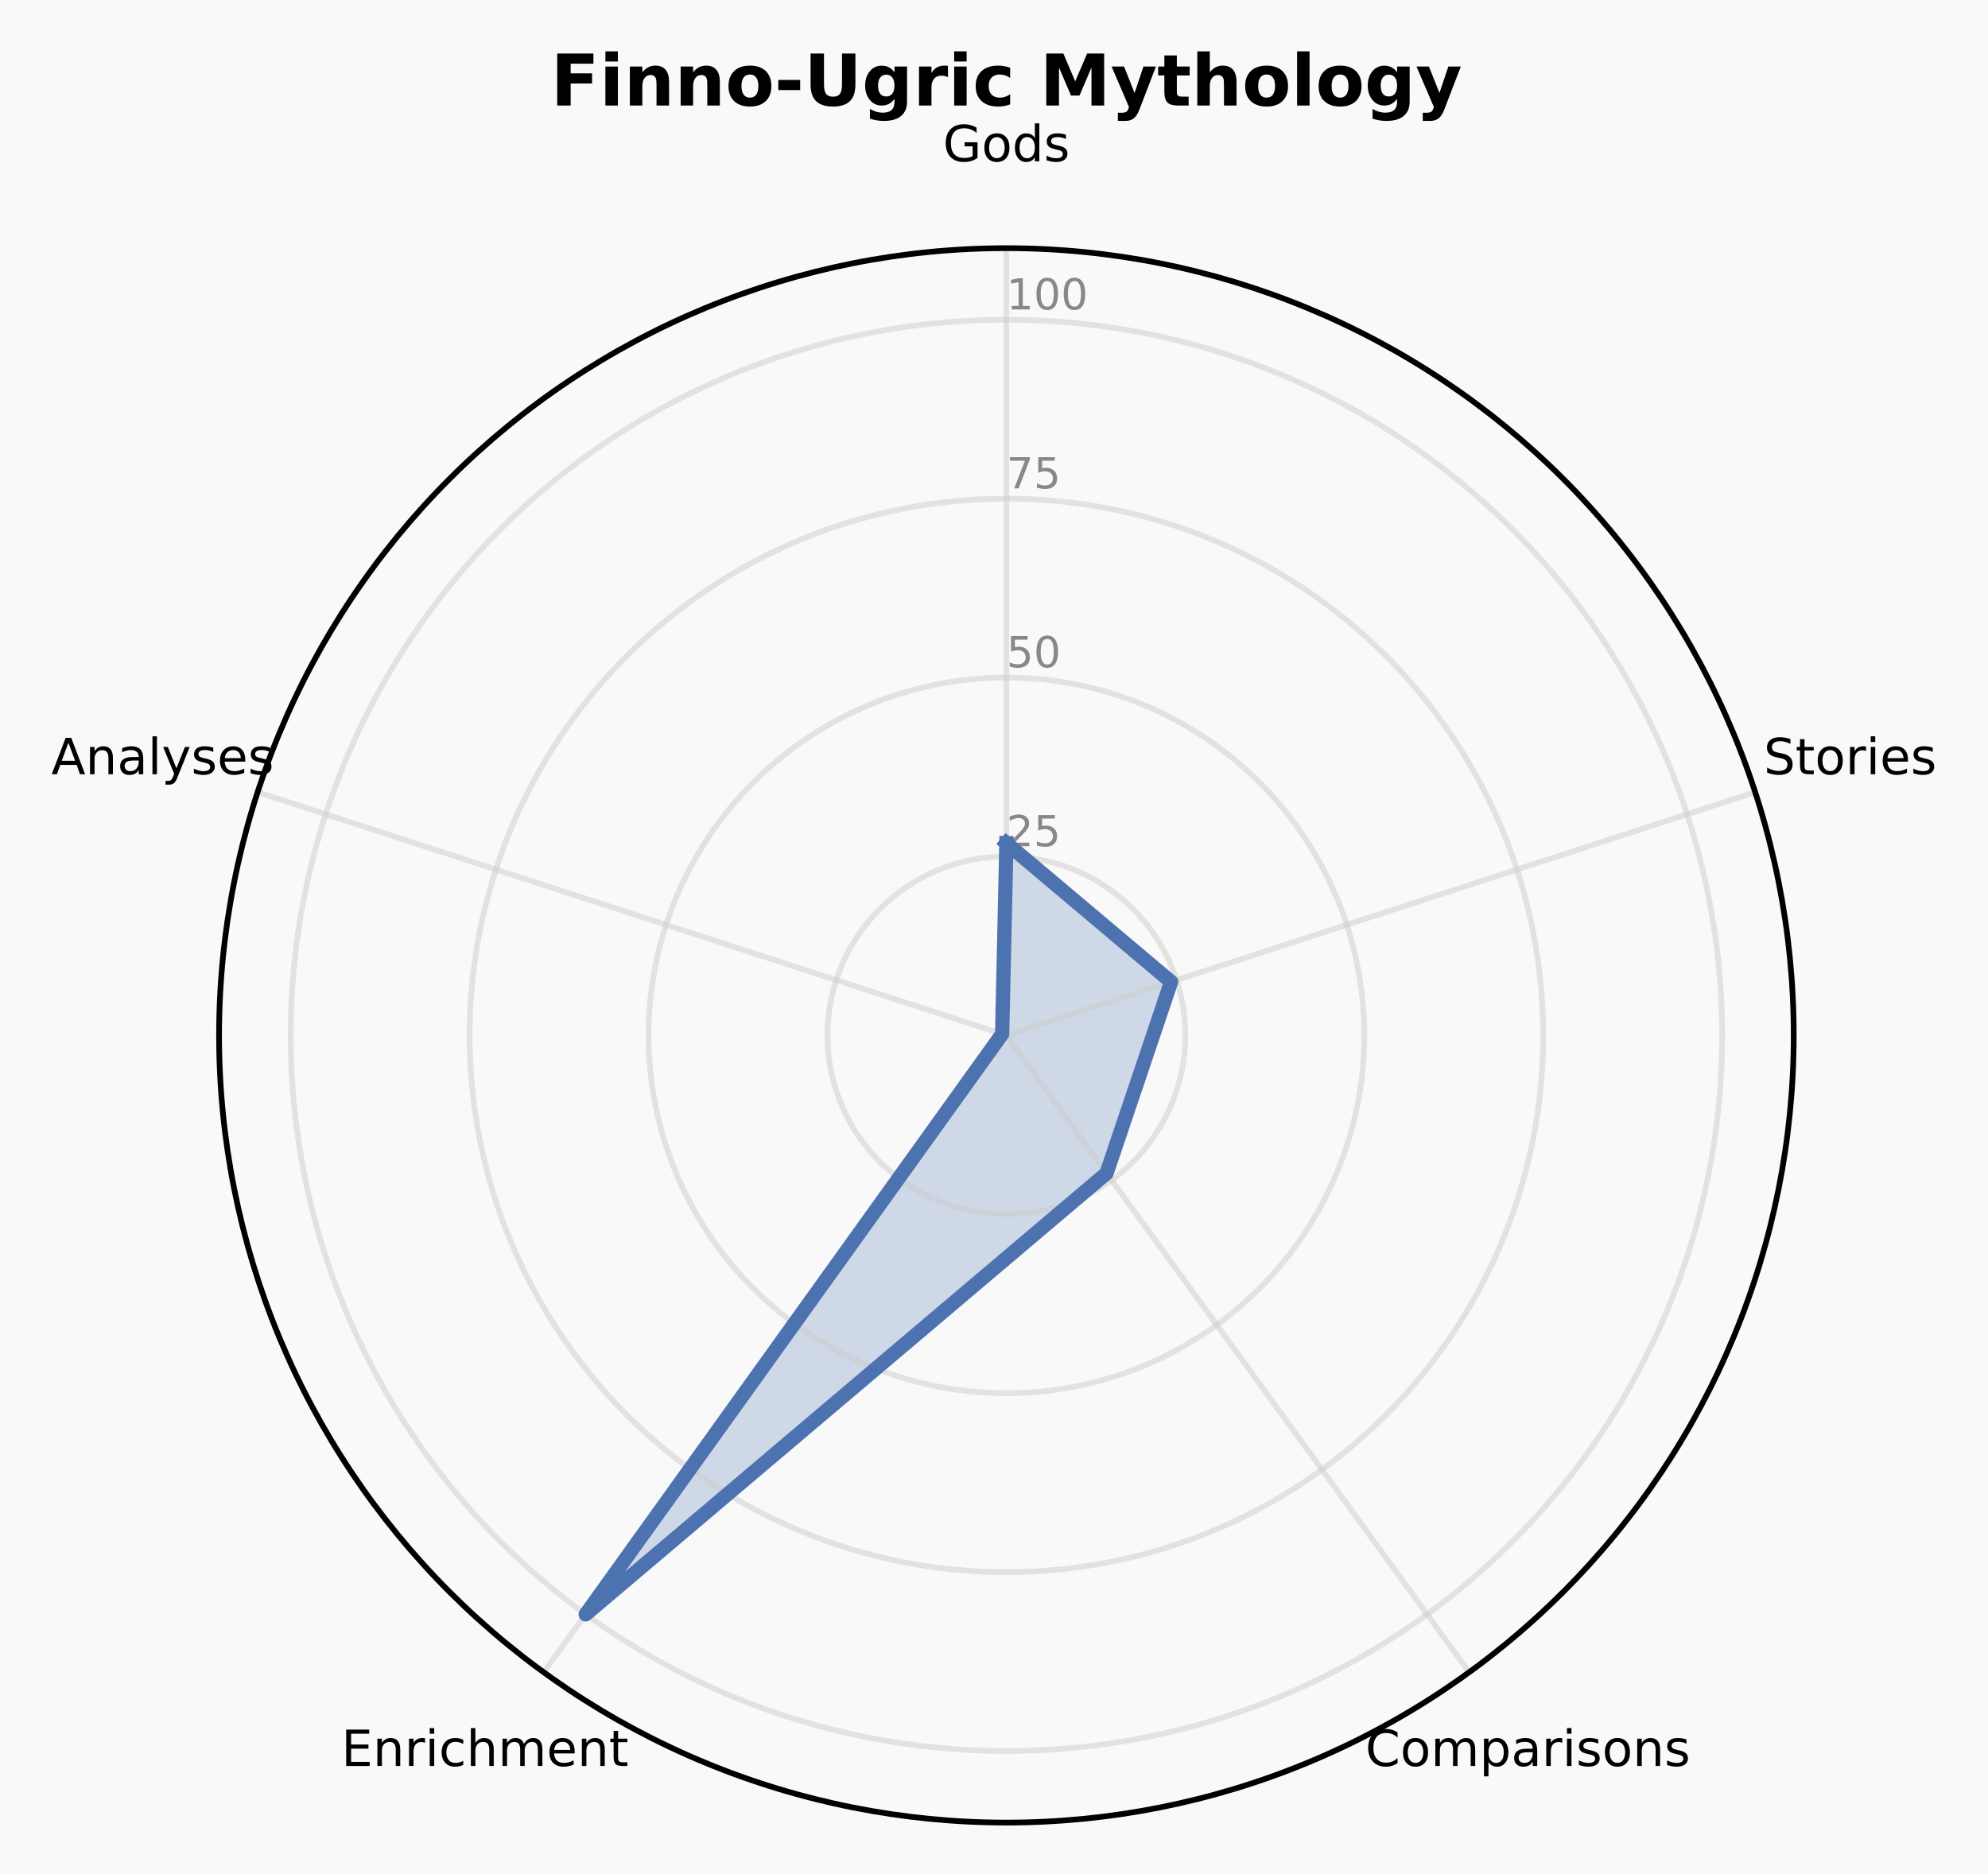
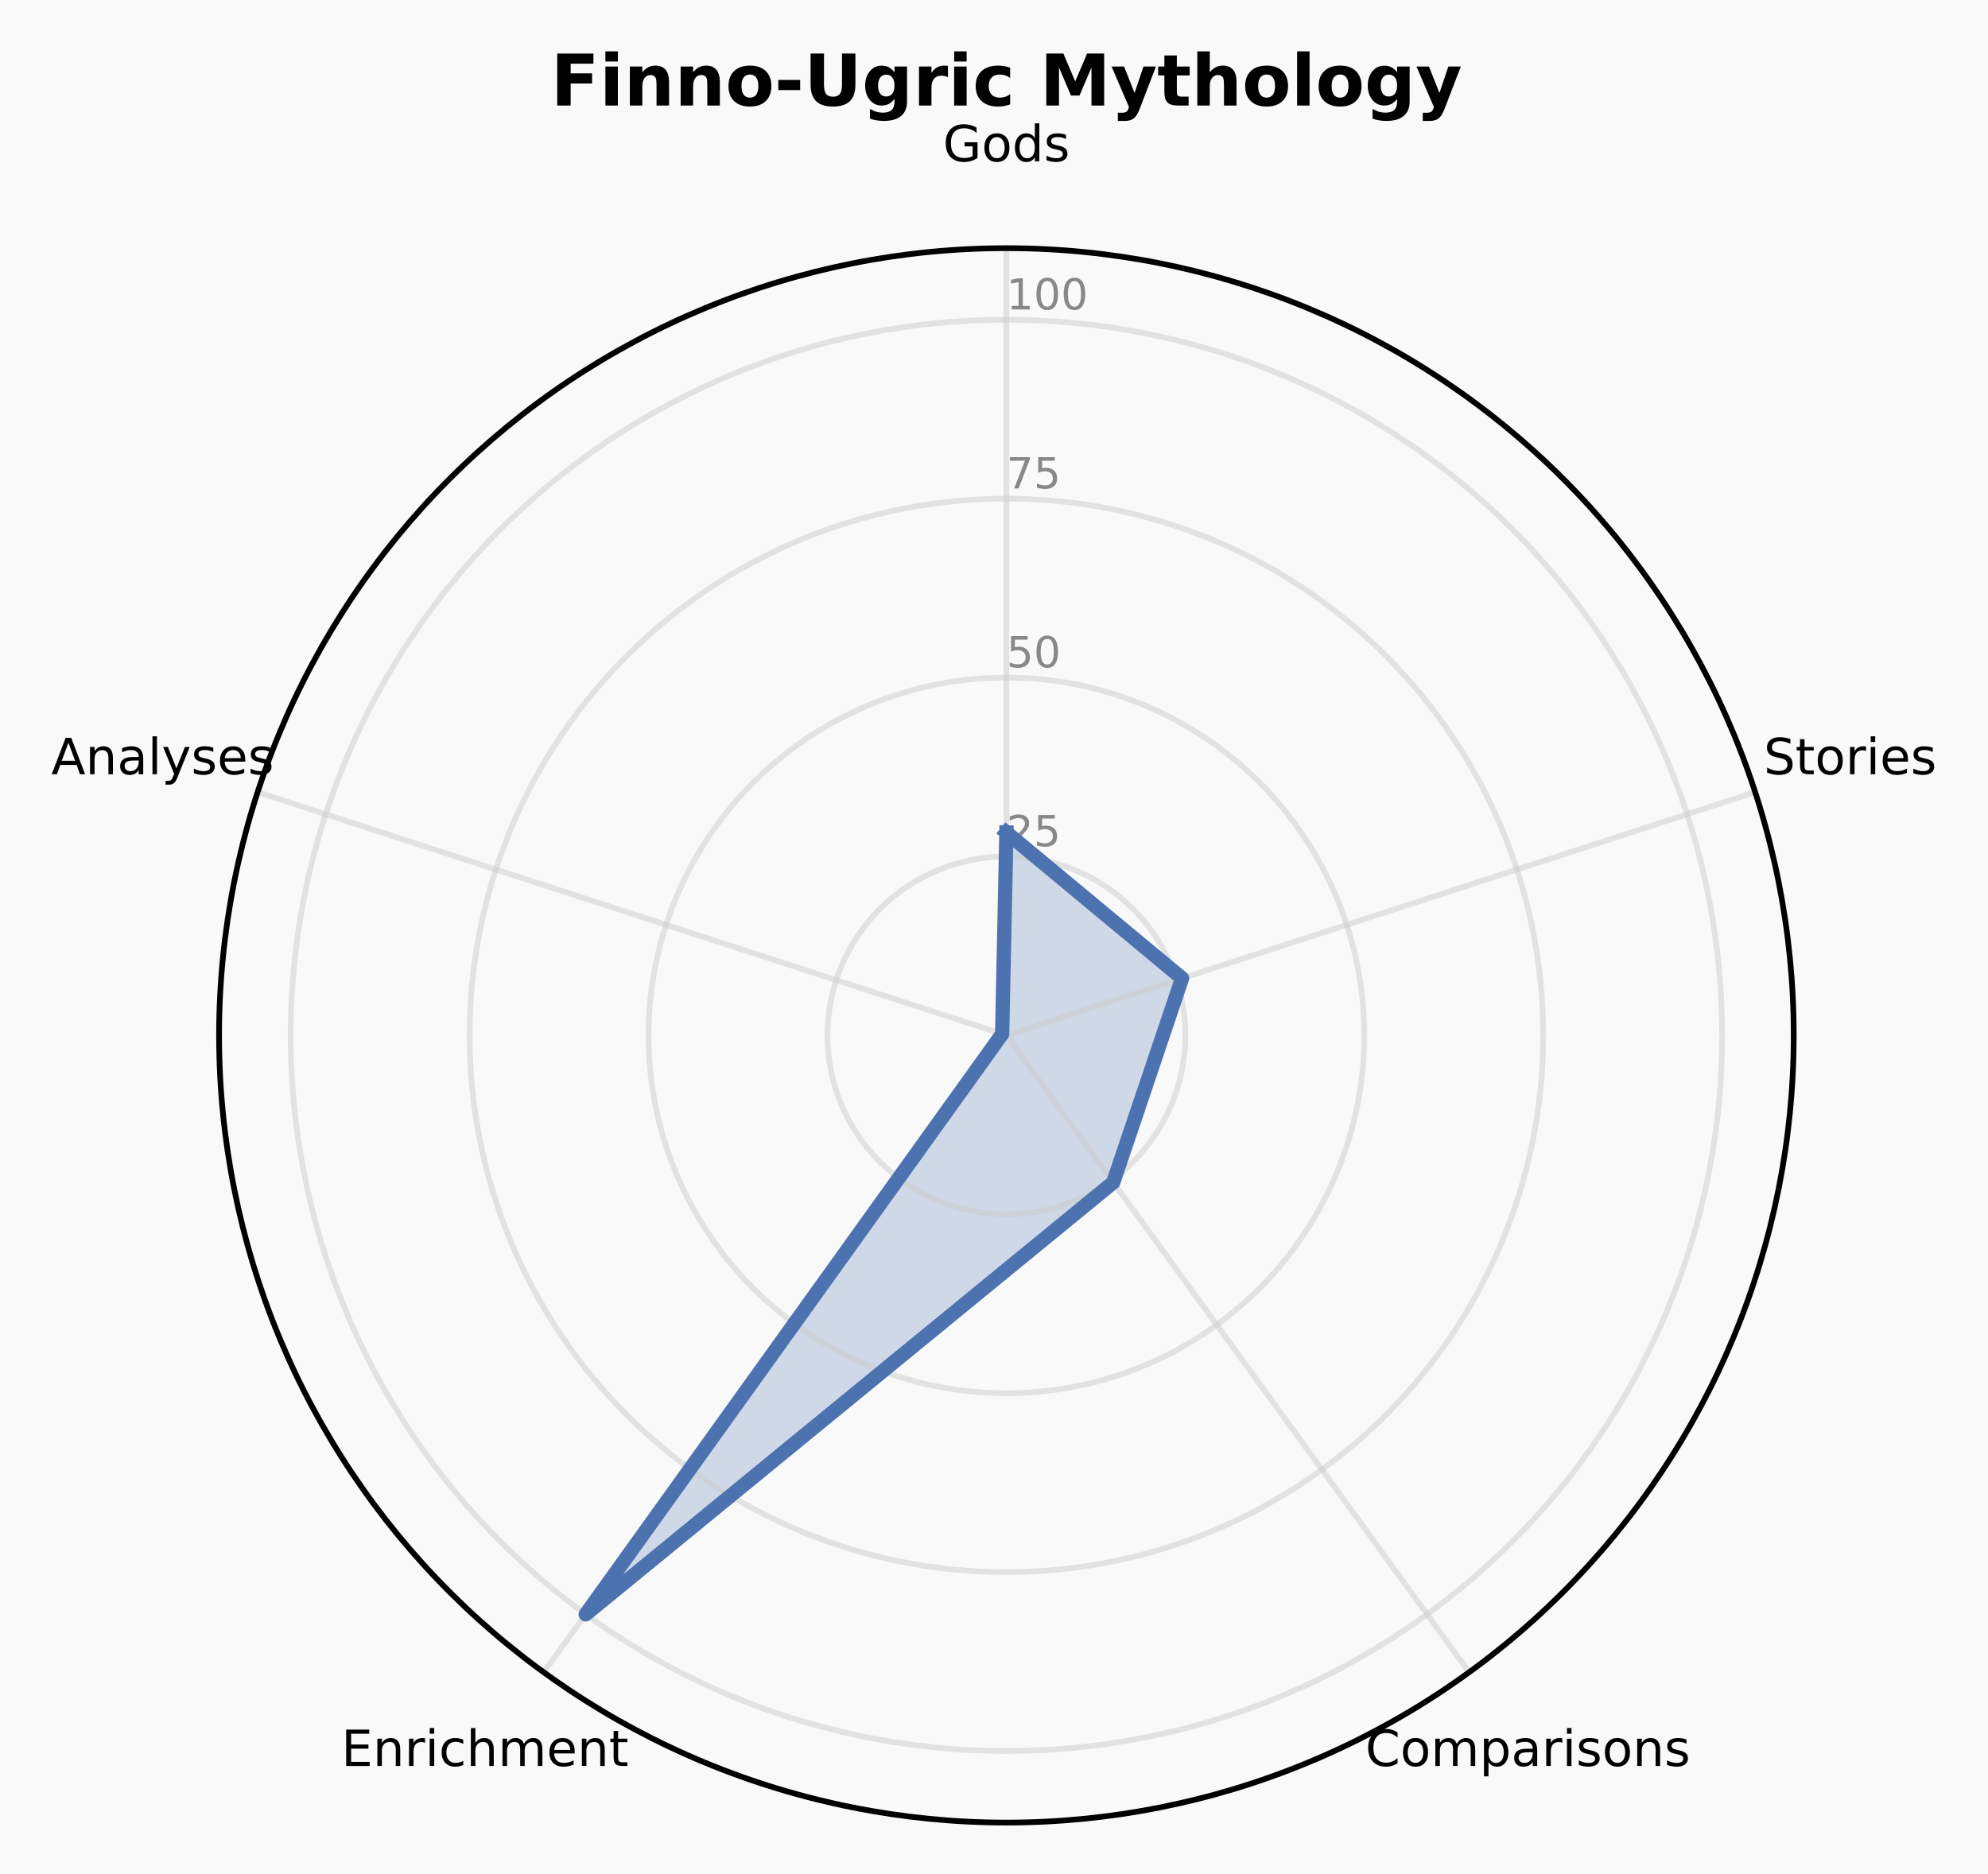
<svg xmlns="http://www.w3.org/2000/svg" xmlns:xlink="http://www.w3.org/1999/xlink" width="278.709pt" height="262.758pt" viewBox="0 0 278.709 262.758" version="1.1">
  <defs>
    <style type="text/css">*{stroke-linejoin: round; stroke-linecap: butt}</style>
  </defs>
  <g id="figure_1">
    <g id="patch_1">
      <path d="M 0 262.758  L 278.709 262.758  L 278.709 0  L 0 0  z " style="fill: #f9f9f9" />
    </g>
    <g id="axes_1">
      <g id="patch_2">
        <path d="M 251.473 145.178  C 251.473 130.683 248.618 116.329 243.071 102.938  C 237.524 89.546 229.393 77.377 219.143 67.128  C 208.894 56.878 196.725 48.748 183.334 43.201  C 169.942 37.654 155.588 34.798 141.093 34.798  C 126.598 34.798 112.244 37.654 98.853 43.201  C 85.461 48.748 73.293 56.878 63.043 67.128  C 52.794 77.377 44.663 89.546 39.116 102.938  C 33.569 116.329 30.714 130.683 30.714 145.178  C 30.714 159.673 33.569 174.027 39.116 187.418  C 44.663 200.81 52.794 212.979 63.043 223.228  C 73.293 233.478 85.461 241.609 98.853 247.155  C 112.244 252.702 126.598 255.558 141.093 255.558  C 155.588 255.558 169.942 252.702 183.334 247.155  C 196.725 241.609 208.894 233.478 219.143 223.228  C 229.393 212.979 237.524 200.81 243.071 187.418  C 248.618 174.027 251.473 159.673 251.473 145.178  M 141.093 145.178  C 141.093 145.178 141.093 145.178 141.093 145.178  C 141.093 145.178 141.093 145.178 141.093 145.178  C 141.093 145.178 141.093 145.178 141.093 145.178  C 141.093 145.178 141.093 145.178 141.093 145.178  C 141.093 145.178 141.093 145.178 141.093 145.178  C 141.093 145.178 141.093 145.178 141.093 145.178  C 141.093 145.178 141.093 145.178 141.093 145.178  C 141.093 145.178 141.093 145.178 141.093 145.178  C 141.093 145.178 141.093 145.178 141.093 145.178  C 141.093 145.178 141.093 145.178 141.093 145.178  C 141.093 145.178 141.093 145.178 141.093 145.178  C 141.093 145.178 141.093 145.178 141.093 145.178  C 141.093 145.178 141.093 145.178 141.093 145.178  C 141.093 145.178 141.093 145.178 141.093 145.178  C 141.093 145.178 141.093 145.178 141.093 145.178  C 141.093 145.178 141.093 145.178 141.093 145.178  z " style="fill: #f9f9f9" />
      </g>
      <g id="patch_3">
-         <path d="M 141.093 118.22  L 164.182 137.676  L 155.136 164.507  L 82.112 226.359  L 140.497 144.984  z " clip-path="url(#p91b7b3f918)" style="fill: #4c72b0; opacity: 0.25; stroke: #4c72b0; stroke-linejoin: miter" />
+         <path d="M 141.093 116.722  L 165.721 137.176  L 156.073 165.795  L 82.112 226.359  L 140.497 144.984  z " clip-path="url(#p6c621e9d35)" style="fill: #4c72b0; opacity: 0.25; stroke: #4c72b0; stroke-linejoin: miter" />
      </g>
      <g id="matplotlib.axis_1">
        <g id="xtick_1">
          <g id="line2d_1">
-             <path d="M 141.093 145.178  L 141.093 34.798  " clip-path="url(#p91b7b3f918)" style="fill: none; stroke: #cccccc; stroke-opacity: 0.5; stroke-width: 0.8; stroke-linecap: square" />
+             <path d="M 141.093 145.178  L 141.093 34.798  " clip-path="url(#p6c621e9d35)" style="fill: none; stroke: #cccccc; stroke-opacity: 0.5; stroke-width: 0.8; stroke-linecap: square" />
          </g>
          <g id="text_1">
            <g transform="translate(132.1945 22.61707) scale(0.07 -0.07)">
              <defs>
                <path id="DejaVuSans-2a" d="M 3809 666  L 3809 1919  L 2778 1919  L 2778 2438  L 4434 2438  L 4434 434  Q 4069 175 3628 42  Q 3188 -91 2688 -91  Q 1594 -91 976 548  Q 359 1188 359 2328  Q 359 3472 976 4111  Q 1594 4750 2688 4750  Q 3144 4750 3555 4637  Q 3966 4525 4313 4306  L 4313 3634  Q 3963 3931 3569 4081  Q 3175 4231 2741 4231  Q 1884 4231 1454 3753  Q 1025 3275 1025 2328  Q 1025 1384 1454 906  Q 1884 428 2741 428  Q 3075 428 3337 486  Q 3600 544 3809 666  z " transform="scale(0.015625)" />
                <path id="DejaVuSans-52" d="M 1959 3097  Q 1497 3097 1228 2736  Q 959 2375 959 1747  Q 959 1119 1226 758  Q 1494 397 1959 397  Q 2419 397 2687 759  Q 2956 1122 2956 1747  Q 2956 2369 2687 2733  Q 2419 3097 1959 3097  z M 1959 3584  Q 2709 3584 3137 3096  Q 3566 2609 3566 1747  Q 3566 888 3137 398  Q 2709 -91 1959 -91  Q 1206 -91 779 398  Q 353 888 353 1747  Q 353 2609 779 3096  Q 1206 3584 1959 3584  z " transform="scale(0.015625)" />
                <path id="DejaVuSans-47" d="M 2906 2969  L 2906 4863  L 3481 4863  L 3481 0  L 2906 0  L 2906 525  Q 2725 213 2448 61  Q 2172 -91 1784 -91  Q 1150 -91 751 415  Q 353 922 353 1747  Q 353 2572 751 3078  Q 1150 3584 1784 3584  Q 2172 3584 2448 3432  Q 2725 3281 2906 2969  z M 947 1747  Q 947 1113 1208 752  Q 1469 391 1925 391  Q 2381 391 2643 752  Q 2906 1113 2906 1747  Q 2906 2381 2643 2742  Q 2381 3103 1925 3103  Q 1469 3103 1208 2742  Q 947 2381 947 1747  z " transform="scale(0.015625)" />
                <path id="DejaVuSans-56" d="M 2834 3397  L 2834 2853  Q 2591 2978 2328 3040  Q 2066 3103 1784 3103  Q 1356 3103 1142 2972  Q 928 2841 928 2578  Q 928 2378 1081 2264  Q 1234 2150 1697 2047  L 1894 2003  Q 2506 1872 2764 1633  Q 3022 1394 3022 966  Q 3022 478 2636 193  Q 2250 -91 1575 -91  Q 1294 -91 989 -36  Q 684 19 347 128  L 347 722  Q 666 556 975 473  Q 1284 391 1588 391  Q 1994 391 2212 530  Q 2431 669 2431 922  Q 2431 1156 2273 1281  Q 2116 1406 1581 1522  L 1381 1569  Q 847 1681 609 1914  Q 372 2147 372 2553  Q 372 3047 722 3315  Q 1072 3584 1716 3584  Q 2034 3584 2315 3537  Q 2597 3491 2834 3397  z " transform="scale(0.015625)" />
              </defs>
              <use xlink:href="#DejaVuSans-2a" />
              <use xlink:href="#DejaVuSans-52" transform="translate(77.48438 0)" />
              <use xlink:href="#DejaVuSans-47" transform="translate(138.6719 0)" />
              <use xlink:href="#DejaVuSans-56" transform="translate(202.1562 0)" />
            </g>
          </g>
        </g>
        <g id="xtick_2">
          <g id="line2d_2">
-             <path d="M 141.093 145.178  L 246.07 111.069  " clip-path="url(#p91b7b3f918)" style="fill: none; stroke: #cccccc; stroke-opacity: 0.5; stroke-width: 0.8; stroke-linecap: square" />
+             <path d="M 141.093 145.178  L 246.07 111.069  " clip-path="url(#p6c621e9d35)" style="fill: none; stroke: #cccccc; stroke-opacity: 0.5; stroke-width: 0.8; stroke-linecap: square" />
          </g>
          <g id="text_2">
            <g transform="translate(247.2616 108.5613) scale(0.07 -0.07)">
              <defs>
                <path id="DejaVuSans-36" d="M 3425 4513  L 3425 3897  Q 3066 4069 2747 4153  Q 2428 4238 2131 4238  Q 1616 4238 1336 4038  Q 1056 3838 1056 3469  Q 1056 3159 1242 3001  Q 1428 2844 1947 2747  L 2328 2669  Q 3034 2534 3370 2195  Q 3706 1856 3706 1288  Q 3706 609 3251 259  Q 2797 -91 1919 -91  Q 1588 -91 1214 -16  Q 841 59 441 206  L 441 856  Q 825 641 1194 531  Q 1563 422 1919 422  Q 2459 422 2753 634  Q 3047 847 3047 1241  Q 3047 1584 2836 1778  Q 2625 1972 2144 2069  L 1759 2144  Q 1053 2284 737 2584  Q 422 2884 422 3419  Q 422 4038 858 4394  Q 1294 4750 2059 4750  Q 2388 4750 2728 4690  Q 3069 4631 3425 4513  z " transform="scale(0.015625)" />
                <path id="DejaVuSans-57" d="M 1172 4494  L 1172 3500  L 2356 3500  L 2356 3053  L 1172 3053  L 1172 1153  Q 1172 725 1289 603  Q 1406 481 1766 481  L 2356 481  L 2356 0  L 1766 0  Q 1100 0 847 248  Q 594 497 594 1153  L 594 3053  L 172 3053  L 172 3500  L 594 3500  L 594 4494  L 1172 4494  z " transform="scale(0.015625)" />
                <path id="DejaVuSans-55" d="M 2631 2963  Q 2534 3019 2420 3045  Q 2306 3072 2169 3072  Q 1681 3072 1420 2755  Q 1159 2438 1159 1844  L 1159 0  L 581 0  L 581 3500  L 1159 3500  L 1159 2956  Q 1341 3275 1631 3429  Q 1922 3584 2338 3584  Q 2397 3584 2469 3576  Q 2541 3569 2628 3553  L 2631 2963  z " transform="scale(0.015625)" />
                <path id="DejaVuSans-4c" d="M 603 3500  L 1178 3500  L 1178 0  L 603 0  L 603 3500  z M 603 4863  L 1178 4863  L 1178 4134  L 603 4134  L 603 4863  z " transform="scale(0.015625)" />
                <path id="DejaVuSans-48" d="M 3597 1894  L 3597 1613  L 953 1613  Q 991 1019 1311 708  Q 1631 397 2203 397  Q 2534 397 2845 478  Q 3156 559 3463 722  L 3463 178  Q 3153 47 2828 -22  Q 2503 -91 2169 -91  Q 1331 -91 842 396  Q 353 884 353 1716  Q 353 2575 817 3079  Q 1281 3584 2069 3584  Q 2775 3584 3186 3129  Q 3597 2675 3597 1894  z M 3022 2063  Q 3016 2534 2758 2815  Q 2500 3097 2075 3097  Q 1594 3097 1305 2825  Q 1016 2553 972 2059  L 3022 2063  z " transform="scale(0.015625)" />
              </defs>
              <use xlink:href="#DejaVuSans-36" />
              <use xlink:href="#DejaVuSans-57" transform="translate(63.48438 0)" />
              <use xlink:href="#DejaVuSans-52" transform="translate(102.6875 0)" />
              <use xlink:href="#DejaVuSans-55" transform="translate(163.875 0)" />
              <use xlink:href="#DejaVuSans-4c" transform="translate(204.9844 0)" />
              <use xlink:href="#DejaVuSans-48" transform="translate(232.7656 0)" />
              <use xlink:href="#DejaVuSans-56" transform="translate(294.2969 0)" />
            </g>
          </g>
        </g>
        <g id="xtick_3">
          <g id="line2d_3">
-             <path d="M 141.093 145.178  L 205.973 234.477  " clip-path="url(#p91b7b3f918)" style="fill: none; stroke: #cccccc; stroke-opacity: 0.5; stroke-width: 0.8; stroke-linecap: square" />
+             <path d="M 141.093 145.178  L 205.973 234.477  " clip-path="url(#p6c621e9d35)" style="fill: none; stroke: #cccccc; stroke-opacity: 0.5; stroke-width: 0.8; stroke-linecap: square" />
          </g>
          <g id="text_3">
            <g transform="translate(191.4228 247.6219) scale(0.07 -0.07)">
              <defs>
                <path id="DejaVuSans-26" d="M 4122 4306  L 4122 3641  Q 3803 3938 3442 4084  Q 3081 4231 2675 4231  Q 1875 4231 1450 3742  Q 1025 3253 1025 2328  Q 1025 1406 1450 917  Q 1875 428 2675 428  Q 3081 428 3442 575  Q 3803 722 4122 1019  L 4122 359  Q 3791 134 3420 21  Q 3050 -91 2638 -91  Q 1578 -91 968 557  Q 359 1206 359 2328  Q 359 3453 968 4101  Q 1578 4750 2638 4750  Q 3056 4750 3426 4639  Q 3797 4528 4122 4306  z " transform="scale(0.015625)" />
                <path id="DejaVuSans-50" d="M 3328 2828  Q 3544 3216 3844 3400  Q 4144 3584 4550 3584  Q 5097 3584 5394 3201  Q 5691 2819 5691 2113  L 5691 0  L 5113 0  L 5113 2094  Q 5113 2597 4934 2840  Q 4756 3084 4391 3084  Q 3944 3084 3684 2787  Q 3425 2491 3425 1978  L 3425 0  L 2847 0  L 2847 2094  Q 2847 2600 2669 2842  Q 2491 3084 2119 3084  Q 1678 3084 1418 2786  Q 1159 2488 1159 1978  L 1159 0  L 581 0  L 581 3500  L 1159 3500  L 1159 2956  Q 1356 3278 1631 3431  Q 1906 3584 2284 3584  Q 2666 3584 2933 3390  Q 3200 3197 3328 2828  z " transform="scale(0.015625)" />
                <path id="DejaVuSans-53" d="M 1159 525  L 1159 -1331  L 581 -1331  L 581 3500  L 1159 3500  L 1159 2969  Q 1341 3281 1617 3432  Q 1894 3584 2278 3584  Q 2916 3584 3314 3078  Q 3713 2572 3713 1747  Q 3713 922 3314 415  Q 2916 -91 2278 -91  Q 1894 -91 1617 61  Q 1341 213 1159 525  z M 3116 1747  Q 3116 2381 2855 2742  Q 2594 3103 2138 3103  Q 1681 3103 1420 2742  Q 1159 2381 1159 1747  Q 1159 1113 1420 752  Q 1681 391 2138 391  Q 2594 391 2855 752  Q 3116 1113 3116 1747  z " transform="scale(0.015625)" />
                <path id="DejaVuSans-44" d="M 2194 1759  Q 1497 1759 1228 1600  Q 959 1441 959 1056  Q 959 750 1161 570  Q 1363 391 1709 391  Q 2188 391 2477 730  Q 2766 1069 2766 1631  L 2766 1759  L 2194 1759  z M 3341 1997  L 3341 0  L 2766 0  L 2766 531  Q 2569 213 2275 61  Q 1981 -91 1556 -91  Q 1019 -91 701 211  Q 384 513 384 1019  Q 384 1609 779 1909  Q 1175 2209 1959 2209  L 2766 2209  L 2766 2266  Q 2766 2663 2505 2880  Q 2244 3097 1772 3097  Q 1472 3097 1187 3025  Q 903 2953 641 2809  L 641 3341  Q 956 3463 1253 3523  Q 1550 3584 1831 3584  Q 2591 3584 2966 3190  Q 3341 2797 3341 1997  z " transform="scale(0.015625)" />
                <path id="DejaVuSans-51" d="M 3513 2113  L 3513 0  L 2938 0  L 2938 2094  Q 2938 2591 2744 2837  Q 2550 3084 2163 3084  Q 1697 3084 1428 2787  Q 1159 2491 1159 1978  L 1159 0  L 581 0  L 581 3500  L 1159 3500  L 1159 2956  Q 1366 3272 1645 3428  Q 1925 3584 2291 3584  Q 2894 3584 3203 3211  Q 3513 2838 3513 2113  z " transform="scale(0.015625)" />
              </defs>
              <use xlink:href="#DejaVuSans-26" />
              <use xlink:href="#DejaVuSans-52" transform="translate(69.82812 0)" />
              <use xlink:href="#DejaVuSans-50" transform="translate(131.0156 0)" />
              <use xlink:href="#DejaVuSans-53" transform="translate(228.4219 0)" />
              <use xlink:href="#DejaVuSans-44" transform="translate(291.9062 0)" />
              <use xlink:href="#DejaVuSans-55" transform="translate(353.1875 0)" />
              <use xlink:href="#DejaVuSans-4c" transform="translate(394.2969 0)" />
              <use xlink:href="#DejaVuSans-56" transform="translate(422.0781 0)" />
              <use xlink:href="#DejaVuSans-52" transform="translate(474.1719 0)" />
              <use xlink:href="#DejaVuSans-51" transform="translate(535.3594 0)" />
              <use xlink:href="#DejaVuSans-56" transform="translate(598.7344 0)" />
            </g>
          </g>
        </g>
        <g id="xtick_4">
          <g id="line2d_4">
-             <path d="M 141.093 145.178  L 76.214 234.477  " clip-path="url(#p91b7b3f918)" style="fill: none; stroke: #cccccc; stroke-opacity: 0.5; stroke-width: 0.8; stroke-linecap: square" />
+             <path d="M 141.093 145.178  L 76.214 234.477  " clip-path="url(#p6c621e9d35)" style="fill: none; stroke: #cccccc; stroke-opacity: 0.5; stroke-width: 0.8; stroke-linecap: square" />
          </g>
          <g id="text_4">
            <g transform="translate(47.8483 247.6219) scale(0.07 -0.07)">
              <defs>
                <path id="DejaVuSans-28" d="M 628 4666  L 3578 4666  L 3578 4134  L 1259 4134  L 1259 2753  L 3481 2753  L 3481 2222  L 1259 2222  L 1259 531  L 3634 531  L 3634 0  L 628 0  L 628 4666  z " transform="scale(0.015625)" />
                <path id="DejaVuSans-46" d="M 3122 3366  L 3122 2828  Q 2878 2963 2633 3030  Q 2388 3097 2138 3097  Q 1578 3097 1268 2742  Q 959 2388 959 1747  Q 959 1106 1268 751  Q 1578 397 2138 397  Q 2388 397 2633 464  Q 2878 531 3122 666  L 3122 134  Q 2881 22 2623 -34  Q 2366 -91 2075 -91  Q 1284 -91 818 406  Q 353 903 353 1747  Q 353 2603 823 3093  Q 1294 3584 2113 3584  Q 2378 3584 2631 3529  Q 2884 3475 3122 3366  z " transform="scale(0.015625)" />
                <path id="DejaVuSans-4b" d="M 3513 2113  L 3513 0  L 2938 0  L 2938 2094  Q 2938 2591 2744 2837  Q 2550 3084 2163 3084  Q 1697 3084 1428 2787  Q 1159 2491 1159 1978  L 1159 0  L 581 0  L 581 4863  L 1159 4863  L 1159 2956  Q 1366 3272 1645 3428  Q 1925 3584 2291 3584  Q 2894 3584 3203 3211  Q 3513 2838 3513 2113  z " transform="scale(0.015625)" />
              </defs>
              <use xlink:href="#DejaVuSans-28" />
              <use xlink:href="#DejaVuSans-51" transform="translate(63.1875 0)" />
              <use xlink:href="#DejaVuSans-55" transform="translate(126.5625 0)" />
              <use xlink:href="#DejaVuSans-4c" transform="translate(167.6719 0)" />
              <use xlink:href="#DejaVuSans-46" transform="translate(195.4531 0)" />
              <use xlink:href="#DejaVuSans-4b" transform="translate(250.4375 0)" />
              <use xlink:href="#DejaVuSans-50" transform="translate(313.8125 0)" />
              <use xlink:href="#DejaVuSans-48" transform="translate(411.2188 0)" />
              <use xlink:href="#DejaVuSans-51" transform="translate(472.75 0)" />
              <use xlink:href="#DejaVuSans-57" transform="translate(536.125 0)" />
            </g>
          </g>
        </g>
        <g id="xtick_5">
          <g id="line2d_5">
-             <path d="M 141.093 145.178  L 36.116 111.069  " clip-path="url(#p91b7b3f918)" style="fill: none; stroke: #cccccc; stroke-opacity: 0.5; stroke-width: 0.8; stroke-linecap: square" />
+             <path d="M 141.093 145.178  L 36.116 111.069  " clip-path="url(#p6c621e9d35)" style="fill: none; stroke: #cccccc; stroke-opacity: 0.5; stroke-width: 0.8; stroke-linecap: square" />
          </g>
          <g id="text_5">
            <g transform="translate(7.2 108.5613) scale(0.07 -0.07)">
              <defs>
                <path id="DejaVuSans-24" d="M 2188 4044  L 1331 1722  L 3047 1722  L 2188 4044  z M 1831 4666  L 2547 4666  L 4325 0  L 3669 0  L 3244 1197  L 1141 1197  L 716 0  L 50 0  L 1831 4666  z " transform="scale(0.015625)" />
                <path id="DejaVuSans-4f" d="M 603 4863  L 1178 4863  L 1178 0  L 603 0  L 603 4863  z " transform="scale(0.015625)" />
                <path id="DejaVuSans-5c" d="M 2059 -325  Q 1816 -950 1584 -1140  Q 1353 -1331 966 -1331  L 506 -1331  L 506 -850  L 844 -850  Q 1081 -850 1212 -737  Q 1344 -625 1503 -206  L 1606 56  L 191 3500  L 800 3500  L 1894 763  L 2988 3500  L 3597 3500  L 2059 -325  z " transform="scale(0.015625)" />
              </defs>
              <use xlink:href="#DejaVuSans-24" />
              <use xlink:href="#DejaVuSans-51" transform="translate(68.40625 0)" />
              <use xlink:href="#DejaVuSans-44" transform="translate(131.7812 0)" />
              <use xlink:href="#DejaVuSans-4f" transform="translate(193.0625 0)" />
              <use xlink:href="#DejaVuSans-5c" transform="translate(220.8438 0)" />
              <use xlink:href="#DejaVuSans-56" transform="translate(280.0312 0)" />
              <use xlink:href="#DejaVuSans-48" transform="translate(332.125 0)" />
              <use xlink:href="#DejaVuSans-56" transform="translate(393.6562 0)" />
            </g>
          </g>
        </g>
      </g>
      <g id="matplotlib.axis_2">
        <g id="ytick_1">
          <g id="line2d_6">
-             <path d="M 141.093 120.092  C 144.388 120.092 147.65 120.741 150.693 122.001  C 153.737 123.262 156.503 125.11 158.832 127.439  C 161.161 129.769 163.009 132.534 164.27 135.578  C 165.531 138.621 166.18 141.884 166.18 145.178  C 166.18 148.472 165.531 151.735 164.27 154.778  C 163.009 157.822 161.161 160.587 158.832 162.917  C 156.503 165.246 153.737 167.094 150.693 168.355  C 147.65 169.615 144.388 170.264 141.093 170.264  C 137.799 170.264 134.537 169.615 131.493 168.355  C 128.45 167.094 125.684 165.246 123.355 162.917  C 121.025 160.587 119.177 157.822 117.917 154.778  C 116.656 151.735 116.007 148.472 116.007 145.178  C 116.007 141.884 116.656 138.621 117.917 135.578  C 119.177 132.534 121.025 129.769 123.355 127.439  C 125.684 125.11 128.45 123.262 131.493 122.001  C 134.537 120.741 137.799 120.092 141.093 120.092  " clip-path="url(#p91b7b3f918)" style="fill: none; stroke: #cccccc; stroke-opacity: 0.5; stroke-width: 0.8; stroke-linecap: square" />
+             <path d="M 141.093 120.092  C 144.388 120.092 147.65 120.741 150.693 122.001  C 153.737 123.262 156.503 125.11 158.832 127.439  C 161.161 129.769 163.009 132.534 164.27 135.578  C 165.531 138.621 166.18 141.884 166.18 145.178  C 166.18 148.472 165.531 151.735 164.27 154.778  C 163.009 157.822 161.161 160.587 158.832 162.917  C 156.503 165.246 153.737 167.094 150.693 168.355  C 147.65 169.615 144.388 170.264 141.093 170.264  C 137.799 170.264 134.537 169.615 131.493 168.355  C 128.45 167.094 125.684 165.246 123.355 162.917  C 121.025 160.587 119.177 157.822 117.917 154.778  C 116.656 151.735 116.007 148.472 116.007 145.178  C 116.007 141.884 116.656 138.621 117.917 135.578  C 119.177 132.534 121.025 129.769 123.355 127.439  C 125.684 125.11 128.45 123.262 131.493 122.001  C 134.537 120.741 137.799 120.092 141.093 120.092  " clip-path="url(#p6c621e9d35)" style="fill: none; stroke: #cccccc; stroke-opacity: 0.5; stroke-width: 0.8; stroke-linecap: square" />
          </g>
          <g id="text_6">
            <g style="fill: #888888" transform="translate(141.0933 118.6504) scale(0.06 -0.06)">
              <defs>
                <path id="DejaVuSans-15" d="M 1228 531  L 3431 531  L 3431 0  L 469 0  L 469 531  Q 828 903 1448 1529  Q 2069 2156 2228 2338  Q 2531 2678 2651 2914  Q 2772 3150 2772 3378  Q 2772 3750 2511 3984  Q 2250 4219 1831 4219  Q 1534 4219 1204 4116  Q 875 4013 500 3803  L 500 4441  Q 881 4594 1212 4672  Q 1544 4750 1819 4750  Q 2544 4750 2975 4387  Q 3406 4025 3406 3419  Q 3406 3131 3298 2873  Q 3191 2616 2906 2266  Q 2828 2175 2409 1742  Q 1991 1309 1228 531  z " transform="scale(0.015625)" />
                <path id="DejaVuSans-18" d="M 691 4666  L 3169 4666  L 3169 4134  L 1269 4134  L 1269 2991  Q 1406 3038 1543 3061  Q 1681 3084 1819 3084  Q 2600 3084 3056 2656  Q 3513 2228 3513 1497  Q 3513 744 3044 326  Q 2575 -91 1722 -91  Q 1428 -91 1123 -41  Q 819 9 494 109  L 494 744  Q 775 591 1075 516  Q 1375 441 1709 441  Q 2250 441 2565 725  Q 2881 1009 2881 1497  Q 2881 1984 2565 2268  Q 2250 2553 1709 2553  Q 1456 2553 1204 2497  Q 953 2441 691 2322  L 691 4666  z " transform="scale(0.015625)" />
              </defs>
              <use xlink:href="#DejaVuSans-15" />
              <use xlink:href="#DejaVuSans-18" transform="translate(63.625 0)" />
            </g>
          </g>
        </g>
        <g id="ytick_2">
          <g id="line2d_7">
-             <path d="M 141.093 95.005  C 147.682 95.005 154.206 96.303 160.293 98.825  C 166.381 101.346 171.912 105.042 176.571 109.701  C 181.229 114.36 184.925 119.891 187.447 125.978  C 189.968 132.065 191.266 138.589 191.266 145.178  C 191.266 151.767 189.968 158.291 187.447 164.378  C 184.925 170.465 181.229 175.997 176.571 180.655  C 171.912 185.314 166.381 189.01 160.293 191.531  C 154.206 194.053 147.682 195.351 141.093 195.351  C 134.505 195.351 127.98 194.053 121.893 191.531  C 115.806 189.01 110.275 185.314 105.616 180.655  C 100.957 175.997 97.261 170.465 94.74 164.378  C 92.219 158.291 90.921 151.767 90.921 145.178  C 90.921 138.589 92.219 132.065 94.74 125.978  C 97.261 119.891 100.957 114.36 105.616 109.701  C 110.275 105.042 115.806 101.346 121.893 98.825  C 127.98 96.303 134.505 95.005 141.093 95.005  " clip-path="url(#p91b7b3f918)" style="fill: none; stroke: #cccccc; stroke-opacity: 0.5; stroke-width: 0.8; stroke-linecap: square" />
+             <path d="M 141.093 95.005  C 147.682 95.005 154.206 96.303 160.293 98.825  C 166.381 101.346 171.912 105.042 176.571 109.701  C 181.229 114.36 184.925 119.891 187.447 125.978  C 189.968 132.065 191.266 138.589 191.266 145.178  C 191.266 151.767 189.968 158.291 187.447 164.378  C 184.925 170.465 181.229 175.997 176.571 180.655  C 171.912 185.314 166.381 189.01 160.293 191.531  C 154.206 194.053 147.682 195.351 141.093 195.351  C 134.505 195.351 127.98 194.053 121.893 191.531  C 115.806 189.01 110.275 185.314 105.616 180.655  C 100.957 175.997 97.261 170.465 94.74 164.378  C 92.219 158.291 90.921 151.767 90.921 145.178  C 90.921 138.589 92.219 132.065 94.74 125.978  C 97.261 119.891 100.957 114.36 105.616 109.701  C 110.275 105.042 115.806 101.346 121.893 98.825  C 127.98 96.303 134.505 95.005 141.093 95.005  " clip-path="url(#p6c621e9d35)" style="fill: none; stroke: #cccccc; stroke-opacity: 0.5; stroke-width: 0.8; stroke-linecap: square" />
          </g>
          <g id="text_7">
            <g style="fill: #888888" transform="translate(141.0933 93.56408) scale(0.06 -0.06)">
              <defs>
                <path id="DejaVuSans-13" d="M 2034 4250  Q 1547 4250 1301 3770  Q 1056 3291 1056 2328  Q 1056 1369 1301 889  Q 1547 409 2034 409  Q 2525 409 2770 889  Q 3016 1369 3016 2328  Q 3016 3291 2770 3770  Q 2525 4250 2034 4250  z M 2034 4750  Q 2819 4750 3233 4129  Q 3647 3509 3647 2328  Q 3647 1150 3233 529  Q 2819 -91 2034 -91  Q 1250 -91 836 529  Q 422 1150 422 2328  Q 422 3509 836 4129  Q 1250 4750 2034 4750  z " transform="scale(0.015625)" />
              </defs>
              <use xlink:href="#DejaVuSans-18" />
              <use xlink:href="#DejaVuSans-13" transform="translate(63.625 0)" />
            </g>
          </g>
        </g>
        <g id="ytick_3">
          <g id="line2d_8">
-             <path d="M 141.093 69.919  C 150.976 69.919 160.763 71.866 169.894 75.648  C 179.024 79.43 187.321 84.974 194.309 91.962  C 201.298 98.95 206.841 107.247 210.623 116.378  C 214.405 125.508 216.352 135.295 216.352 145.178  C 216.352 155.061 214.405 164.848 210.623 173.978  C 206.841 183.109 201.298 191.406 194.309 198.394  C 187.321 205.382 179.024 210.926 169.894 214.708  C 160.763 218.49 150.976 220.437 141.093 220.437  C 131.21 220.437 121.424 218.49 112.293 214.708  C 103.162 210.926 94.866 205.382 87.877 198.394  C 80.889 191.406 75.345 183.109 71.563 173.978  C 67.781 164.848 65.834 155.061 65.834 145.178  C 65.834 135.295 67.781 125.508 71.563 116.378  C 75.345 107.247 80.889 98.95 87.877 91.962  C 94.866 84.974 103.162 79.43 112.293 75.648  C 121.424 71.866 131.21 69.919 141.093 69.919  " clip-path="url(#p91b7b3f918)" style="fill: none; stroke: #cccccc; stroke-opacity: 0.5; stroke-width: 0.8; stroke-linecap: square" />
+             <path d="M 141.093 69.919  C 150.976 69.919 160.763 71.866 169.894 75.648  C 179.024 79.43 187.321 84.974 194.309 91.962  C 201.298 98.95 206.841 107.247 210.623 116.378  C 214.405 125.508 216.352 135.295 216.352 145.178  C 216.352 155.061 214.405 164.848 210.623 173.978  C 206.841 183.109 201.298 191.406 194.309 198.394  C 187.321 205.382 179.024 210.926 169.894 214.708  C 160.763 218.49 150.976 220.437 141.093 220.437  C 131.21 220.437 121.424 218.49 112.293 214.708  C 103.162 210.926 94.866 205.382 87.877 198.394  C 80.889 191.406 75.345 183.109 71.563 173.978  C 67.781 164.848 65.834 155.061 65.834 145.178  C 65.834 135.295 67.781 125.508 71.563 116.378  C 75.345 107.247 80.889 98.95 87.877 91.962  C 94.866 84.974 103.162 79.43 112.293 75.648  C 121.424 71.866 131.21 69.919 141.093 69.919  " clip-path="url(#p6c621e9d35)" style="fill: none; stroke: #cccccc; stroke-opacity: 0.5; stroke-width: 0.8; stroke-linecap: square" />
          </g>
          <g id="text_8">
            <g style="fill: #888888" transform="translate(141.0933 68.47781) scale(0.06 -0.06)">
              <defs>
                <path id="DejaVuSans-1a" d="M 525 4666  L 3525 4666  L 3525 4397  L 1831 0  L 1172 0  L 2766 4134  L 525 4134  L 525 4666  z " transform="scale(0.015625)" />
              </defs>
              <use xlink:href="#DejaVuSans-1a" />
              <use xlink:href="#DejaVuSans-18" transform="translate(63.625 0)" />
            </g>
          </g>
        </g>
        <g id="ytick_4">
          <g id="line2d_9">
-             <path d="M 141.093 44.833  C 154.27 44.833 167.32 47.429 179.494 52.471  C 191.668 57.514 202.73 64.906 212.048 74.223  C 221.366 83.541 228.757 94.603 233.8 106.778  C 238.843 118.952 241.438 132.001 241.438 145.178  C 241.438 158.355 238.843 171.404 233.8 183.578  C 228.757 195.753 221.366 206.815 212.048 216.133  C 202.73 225.45 191.668 232.842 179.494 237.885  C 167.32 242.927 154.27 245.523 141.093 245.523  C 127.916 245.523 114.867 242.927 102.693 237.885  C 90.519 232.842 79.456 225.45 70.139 216.133  C 60.821 206.815 53.429 195.753 48.387 183.578  C 43.344 171.404 40.748 158.355 40.748 145.178  C 40.748 132.001 43.344 118.952 48.387 106.778  C 53.429 94.603 60.821 83.541 70.139 74.223  C 79.456 64.906 90.519 57.514 102.693 52.471  C 114.867 47.429 127.916 44.833 141.093 44.833  " clip-path="url(#p91b7b3f918)" style="fill: none; stroke: #cccccc; stroke-opacity: 0.5; stroke-width: 0.8; stroke-linecap: square" />
+             <path d="M 141.093 44.833  C 154.27 44.833 167.32 47.429 179.494 52.471  C 191.668 57.514 202.73 64.906 212.048 74.223  C 221.366 83.541 228.757 94.603 233.8 106.778  C 238.843 118.952 241.438 132.001 241.438 145.178  C 241.438 158.355 238.843 171.404 233.8 183.578  C 228.757 195.753 221.366 206.815 212.048 216.133  C 202.73 225.45 191.668 232.842 179.494 237.885  C 167.32 242.927 154.27 245.523 141.093 245.523  C 127.916 245.523 114.867 242.927 102.693 237.885  C 90.519 232.842 79.456 225.45 70.139 216.133  C 60.821 206.815 53.429 195.753 48.387 183.578  C 43.344 171.404 40.748 158.355 40.748 145.178  C 40.748 132.001 43.344 118.952 48.387 106.778  C 53.429 94.603 60.821 83.541 70.139 74.223  C 79.456 64.906 90.519 57.514 102.693 52.471  C 114.867 47.429 127.916 44.833 141.093 44.833  " clip-path="url(#p6c621e9d35)" style="fill: none; stroke: #cccccc; stroke-opacity: 0.5; stroke-width: 0.8; stroke-linecap: square" />
          </g>
          <g id="text_9">
            <g style="fill: #888888" transform="translate(141.0933 43.39154) scale(0.06 -0.06)">
              <defs>
                <path id="DejaVuSans-14" d="M 794 531  L 1825 531  L 1825 4091  L 703 3866  L 703 4441  L 1819 4666  L 2450 4666  L 2450 531  L 3481 531  L 3481 0  L 794 0  L 794 531  z " transform="scale(0.015625)" />
              </defs>
              <use xlink:href="#DejaVuSans-14" />
              <use xlink:href="#DejaVuSans-13" transform="translate(63.625 0)" />
              <use xlink:href="#DejaVuSans-13" transform="translate(127.25 0)" />
            </g>
          </g>
        </g>
      </g>
      <g id="line2d_10">
-         <path d="M 141.093 118.22  L 164.182 137.676  L 155.136 164.507  L 82.112 226.359  L 140.497 144.984  L 141.093 118.22  " clip-path="url(#p91b7b3f918)" style="fill: none; stroke: #4c72b0; stroke-width: 2; stroke-linecap: square" />
+         <path d="M 141.093 116.722  L 165.721 137.176  L 156.073 165.795  L 82.112 226.359  L 140.497 144.984  L 141.093 116.722  " clip-path="url(#p6c621e9d35)" style="fill: none; stroke: #4c72b0; stroke-width: 2; stroke-linecap: square" />
      </g>
      <g id="patch_4">
        <path d="M 141.093 34.798  C 126.598 34.798 112.244 37.654 98.853 43.201  C 85.461 48.748 73.293 56.878 63.043 67.128  C 52.794 77.377 44.663 89.546 39.116 102.938  C 33.569 116.329 30.714 130.683 30.714 145.178  C 30.714 159.673 33.569 174.027 39.116 187.418  C 44.663 200.81 52.794 212.979 63.043 223.228  C 73.293 233.478 85.461 241.609 98.853 247.155  C 112.244 252.702 126.598 255.558 141.093 255.558  C 155.588 255.558 169.942 252.702 183.334 247.155  C 196.725 241.609 208.894 233.478 219.143 223.228  C 229.393 212.979 237.524 200.81 243.071 187.418  C 248.618 174.027 251.473 159.673 251.473 145.178  C 251.473 130.683 248.618 116.329 243.071 102.938  C 237.524 89.546 229.393 77.377 219.143 67.128  C 208.894 56.878 196.725 48.748 183.334 43.201  C 169.942 37.654 155.588 34.798 141.093 34.798  " style="fill: none; stroke: #000000; stroke-width: 0.8; stroke-linejoin: miter; stroke-linecap: square" />
      </g>
      <g id="text_10">
        <g transform="translate(77.20421 14.79844) scale(0.1 -0.1)">
          <defs>
            <path id="DejaVuSans-Bold-29" d="M 588 4666  L 3834 4666  L 3834 3756  L 1791 3756  L 1791 2888  L 3713 2888  L 3713 1978  L 1791 1978  L 1791 0  L 588 0  L 588 4666  z " transform="scale(0.015625)" />
            <path id="DejaVuSans-Bold-4c" d="M 538 3500  L 1656 3500  L 1656 0  L 538 0  L 538 3500  z M 538 4863  L 1656 4863  L 1656 3950  L 538 3950  L 538 4863  z " transform="scale(0.015625)" />
            <path id="DejaVuSans-Bold-51" d="M 4056 2131  L 4056 0  L 2931 0  L 2931 347  L 2931 1631  Q 2931 2084 2911 2256  Q 2891 2428 2841 2509  Q 2775 2619 2662 2680  Q 2550 2741 2406 2741  Q 2056 2741 1856 2470  Q 1656 2200 1656 1722  L 1656 0  L 538 0  L 538 3500  L 1656 3500  L 1656 2988  Q 1909 3294 2193 3439  Q 2478 3584 2822 3584  Q 3428 3584 3742 3212  Q 4056 2841 4056 2131  z " transform="scale(0.015625)" />
            <path id="DejaVuSans-Bold-52" d="M 2203 2784  Q 1831 2784 1636 2517  Q 1441 2250 1441 1747  Q 1441 1244 1636 976  Q 1831 709 2203 709  Q 2569 709 2762 976  Q 2956 1244 2956 1747  Q 2956 2250 2762 2517  Q 2569 2784 2203 2784  z M 2203 3584  Q 3106 3584 3614 3096  Q 4122 2609 4122 1747  Q 4122 884 3614 396  Q 3106 -91 2203 -91  Q 1297 -91 786 396  Q 275 884 275 1747  Q 275 2609 786 3096  Q 1297 3584 2203 3584  z " transform="scale(0.015625)" />
            <path id="DejaVuSans-Bold-10" d="M 347 2297  L 2309 2297  L 2309 1388  L 347 1388  L 347 2297  z " transform="scale(0.015625)" />
            <path id="DejaVuSans-Bold-38" d="M 588 4666  L 1791 4666  L 1791 1869  Q 1791 1291 1980 1042  Q 2169 794 2597 794  Q 3028 794 3217 1042  Q 3406 1291 3406 1869  L 3406 4666  L 4609 4666  L 4609 1869  Q 4609 878 4112 393  Q 3616 -91 2597 -91  Q 1581 -91 1084 393  Q 588 878 588 1869  L 588 4666  z " transform="scale(0.015625)" />
            <path id="DejaVuSans-Bold-4a" d="M 2919 594  Q 2688 288 2409 144  Q 2131 0 1766 0  Q 1125 0 706 504  Q 288 1009 288 1791  Q 288 2575 706 3076  Q 1125 3578 1766 3578  Q 2131 3578 2409 3434  Q 2688 3291 2919 2981  L 2919 3500  L 4044 3500  L 4044 353  Q 4044 -491 3511 -936  Q 2978 -1381 1966 -1381  Q 1638 -1381 1331 -1331  Q 1025 -1281 716 -1178  L 716 -306  Q 1009 -475 1290 -558  Q 1572 -641 1856 -641  Q 2406 -641 2662 -400  Q 2919 -159 2919 353  L 2919 594  z M 2181 2772  Q 1834 2772 1640 2515  Q 1447 2259 1447 1791  Q 1447 1309 1634 1061  Q 1822 813 2181 813  Q 2531 813 2725 1069  Q 2919 1325 2919 1791  Q 2919 2259 2725 2515  Q 2531 2772 2181 2772  z " transform="scale(0.015625)" />
            <path id="DejaVuSans-Bold-55" d="M 3138 2547  Q 2991 2616 2845 2648  Q 2700 2681 2553 2681  Q 2122 2681 1889 2404  Q 1656 2128 1656 1613  L 1656 0  L 538 0  L 538 3500  L 1656 3500  L 1656 2925  Q 1872 3269 2151 3426  Q 2431 3584 2822 3584  Q 2878 3584 2943 3579  Q 3009 3575 3134 3559  L 3138 2547  z " transform="scale(0.015625)" />
            <path id="DejaVuSans-Bold-46" d="M 3366 3391  L 3366 2478  Q 3138 2634 2908 2709  Q 2678 2784 2431 2784  Q 1963 2784 1702 2511  Q 1441 2238 1441 1747  Q 1441 1256 1702 982  Q 1963 709 2431 709  Q 2694 709 2930 787  Q 3166 866 3366 1019  L 3366 103  Q 3103 6 2833 -42  Q 2563 -91 2291 -91  Q 1344 -91 809 395  Q 275 881 275 1747  Q 275 2613 809 3098  Q 1344 3584 2291 3584  Q 2566 3584 2833 3536  Q 3100 3488 3366 3391  z " transform="scale(0.015625)" />
            <path id="DejaVuSans-Bold-3" transform="scale(0.015625)" />
            <path id="DejaVuSans-Bold-30" d="M 588 4666  L 2119 4666  L 3181 2169  L 4250 4666  L 5778 4666  L 5778 0  L 4641 0  L 4641 3413  L 3566 897  L 2803 897  L 1728 3413  L 1728 0  L 588 0  L 588 4666  z " transform="scale(0.015625)" />
            <path id="DejaVuSans-Bold-5c" d="M 78 3500  L 1197 3500  L 2138 1125  L 2938 3500  L 4056 3500  L 2584 -331  Q 2363 -916 2067 -1148  Q 1772 -1381 1288 -1381  L 641 -1381  L 641 -647  L 991 -647  Q 1275 -647 1404 -556  Q 1534 -466 1606 -231  L 1638 -134  L 78 3500  z " transform="scale(0.015625)" />
            <path id="DejaVuSans-Bold-57" d="M 1759 4494  L 1759 3500  L 2913 3500  L 2913 2700  L 1759 2700  L 1759 1216  Q 1759 972 1856 886  Q 1953 800 2241 800  L 2816 800  L 2816 0  L 1856 0  Q 1194 0 917 276  Q 641 553 641 1216  L 641 2700  L 84 2700  L 84 3500  L 641 3500  L 641 4494  L 1759 4494  z " transform="scale(0.015625)" />
            <path id="DejaVuSans-Bold-4b" d="M 4056 2131  L 4056 0  L 2931 0  L 2931 347  L 2931 1625  Q 2931 2084 2911 2256  Q 2891 2428 2841 2509  Q 2775 2619 2662 2680  Q 2550 2741 2406 2741  Q 2056 2741 1856 2470  Q 1656 2200 1656 1722  L 1656 0  L 538 0  L 538 4863  L 1656 4863  L 1656 2988  Q 1909 3294 2193 3439  Q 2478 3584 2822 3584  Q 3428 3584 3742 3212  Q 4056 2841 4056 2131  z " transform="scale(0.015625)" />
            <path id="DejaVuSans-Bold-4f" d="M 538 4863  L 1656 4863  L 1656 0  L 538 0  L 538 4863  z " transform="scale(0.015625)" />
          </defs>
          <use xlink:href="#DejaVuSans-Bold-29" />
          <use xlink:href="#DejaVuSans-Bold-4c" transform="translate(68.3125 0)" />
          <use xlink:href="#DejaVuSans-Bold-51" transform="translate(102.5938 0)" />
          <use xlink:href="#DejaVuSans-Bold-51" transform="translate(173.7812 0)" />
          <use xlink:href="#DejaVuSans-Bold-52" transform="translate(244.9688 0)" />
          <use xlink:href="#DejaVuSans-Bold-10" transform="translate(313.6719 0)" />
          <use xlink:href="#DejaVuSans-Bold-38" transform="translate(355.1719 0)" />
          <use xlink:href="#DejaVuSans-Bold-4a" transform="translate(436.375 0)" />
          <use xlink:href="#DejaVuSans-Bold-55" transform="translate(507.9531 0)" />
          <use xlink:href="#DejaVuSans-Bold-4c" transform="translate(557.2656 0)" />
          <use xlink:href="#DejaVuSans-Bold-46" transform="translate(591.5469 0)" />
          <use xlink:href="#DejaVuSans-Bold-3" transform="translate(650.8281 0)" />
          <use xlink:href="#DejaVuSans-Bold-30" transform="translate(685.6406 0)" />
          <use xlink:href="#DejaVuSans-Bold-5c" transform="translate(785.1562 0)" />
          <use xlink:href="#DejaVuSans-Bold-57" transform="translate(850.3438 0)" />
          <use xlink:href="#DejaVuSans-Bold-4b" transform="translate(898.1406 0)" />
          <use xlink:href="#DejaVuSans-Bold-52" transform="translate(969.3281 0)" />
          <use xlink:href="#DejaVuSans-Bold-4f" transform="translate(1038.031 0)" />
          <use xlink:href="#DejaVuSans-Bold-52" transform="translate(1072.312 0)" />
          <use xlink:href="#DejaVuSans-Bold-4a" transform="translate(1141.016 0)" />
          <use xlink:href="#DejaVuSans-Bold-5c" transform="translate(1212.594 0)" />
        </g>
      </g>
    </g>
  </g>
  <defs>
-     <clipPath id="p91b7b3f918">
+     <clipPath id="p6c621e9d35">
      <path d="M 251.473 145.178  C 251.473 130.683 248.618 116.329 243.071 102.938  C 237.524 89.546 229.393 77.377 219.143 67.128  C 208.894 56.878 196.725 48.748 183.334 43.201  C 169.942 37.654 155.588 34.798 141.093 34.798  C 126.598 34.798 112.244 37.654 98.853 43.201  C 85.461 48.748 73.293 56.878 63.043 67.128  C 52.794 77.377 44.663 89.546 39.116 102.938  C 33.569 116.329 30.714 130.683 30.714 145.178  C 30.714 159.673 33.569 174.027 39.116 187.418  C 44.663 200.81 52.794 212.979 63.043 223.228  C 73.293 233.478 85.461 241.609 98.853 247.155  C 112.244 252.702 126.598 255.558 141.093 255.558  C 155.588 255.558 169.942 252.702 183.334 247.155  C 196.725 241.609 208.894 233.478 219.143 223.228  C 229.393 212.979 237.524 200.81 243.071 187.418  C 248.618 174.027 251.473 159.673 251.473 145.178  M 141.093 145.178  C 141.093 145.178 141.093 145.178 141.093 145.178  C 141.093 145.178 141.093 145.178 141.093 145.178  C 141.093 145.178 141.093 145.178 141.093 145.178  C 141.093 145.178 141.093 145.178 141.093 145.178  C 141.093 145.178 141.093 145.178 141.093 145.178  C 141.093 145.178 141.093 145.178 141.093 145.178  C 141.093 145.178 141.093 145.178 141.093 145.178  C 141.093 145.178 141.093 145.178 141.093 145.178  C 141.093 145.178 141.093 145.178 141.093 145.178  C 141.093 145.178 141.093 145.178 141.093 145.178  C 141.093 145.178 141.093 145.178 141.093 145.178  C 141.093 145.178 141.093 145.178 141.093 145.178  C 141.093 145.178 141.093 145.178 141.093 145.178  C 141.093 145.178 141.093 145.178 141.093 145.178  C 141.093 145.178 141.093 145.178 141.093 145.178  C 141.093 145.178 141.093 145.178 141.093 145.178  z " />
    </clipPath>
  </defs>
</svg>
